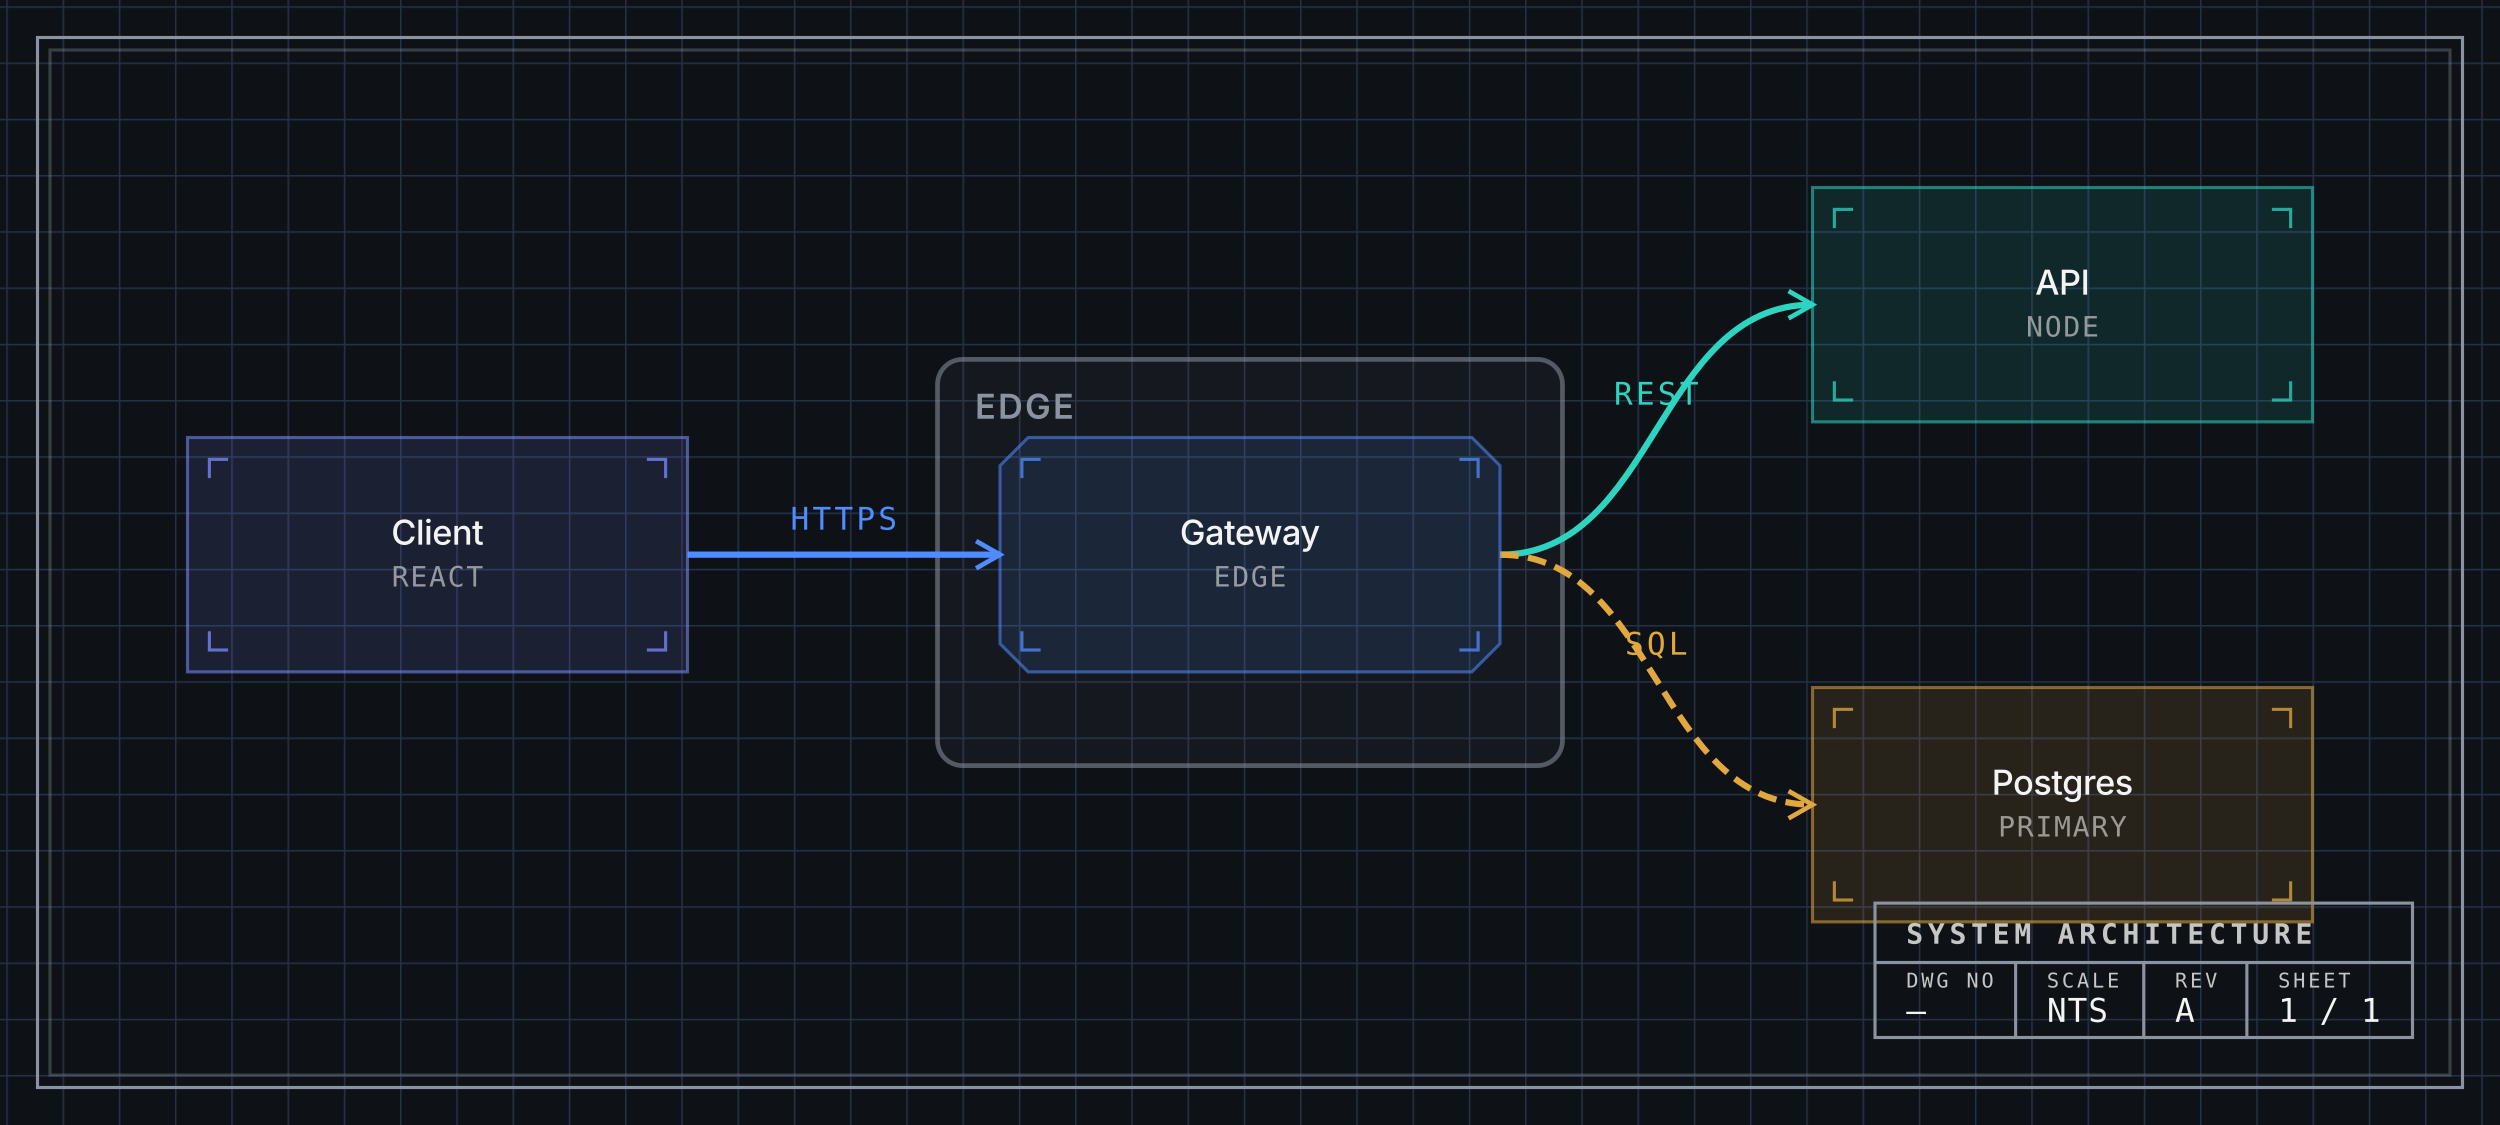
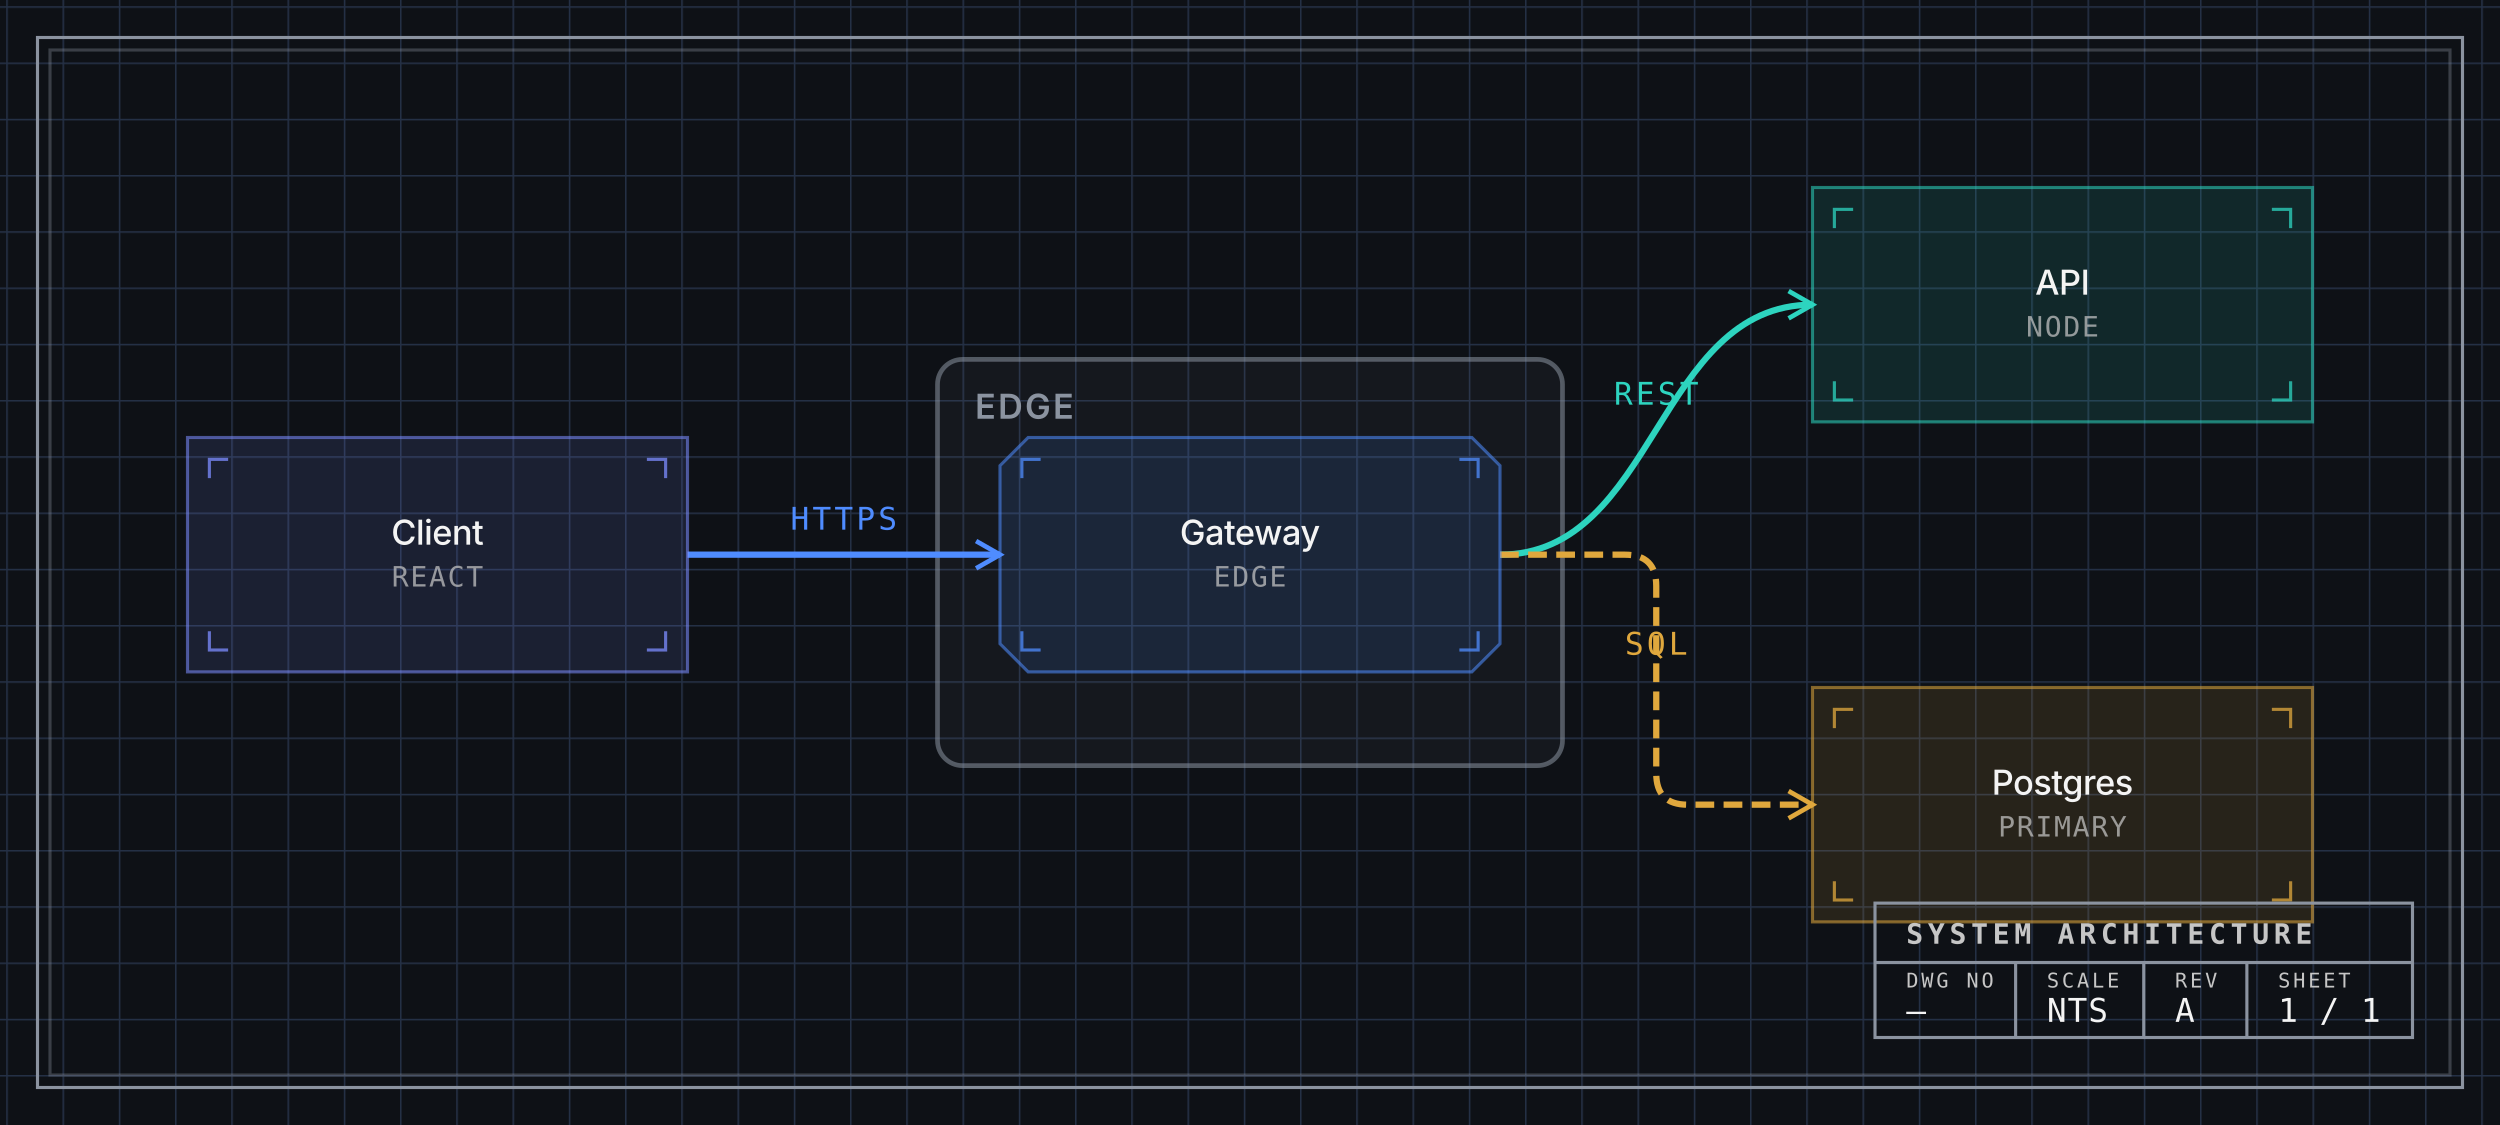
<svg xmlns="http://www.w3.org/2000/svg" width="800" height="360" viewBox="-20 -20 800 360">
  <rect x="-20" y="-20" width="800" height="360" fill="#0e1116" />
  <defs>
    <pattern id="grid" width="18" height="18" patternUnits="userSpaceOnUse">
      <path d="M 18 0 L 0 0 0 18" fill="none" stroke="rgba(125, 170, 255, 0.20)" stroke-width="1" />
    </pattern>
  </defs>
  <g opacity="1">
    <rect x="-20" y="-20" width="800" height="360" fill="url(#grid)" />
  </g>
  <rect x="280" y="95" width="200" height="130" rx="8" fill="#8b93a00f" stroke="#8b93a0" stroke-opacity="0.55" stroke-width="1.5" />
  <text x="292" y="114" fill="#8b93a0" font-size="11" font-weight="600" letter-spacing="0.7" font-family="system-ui, -apple-system, sans-serif">EDGE</text>
  <path d="M 200 157.5 C 250 157.5, 250 157.5, 300 157.5" fill="none" stroke="#4f8cff" stroke-width="2" />
  <path d="M -7 -4 L 0 0 L -7 4" fill="none" stroke="#4f8cff" stroke-width="1.5" stroke-linecap="square" transform="translate(300 157.5) rotate(0)" />
  <text x="250" y="149.5" text-anchor="middle" fill="#4f8cff" font-size="10" font-family="'JetBrains Mono', ui-monospace, monospace" letter-spacing="1">HTTPS</text>
  <path d="M 460 157.5 C 510 157.5, 510 77.5, 560 77.5" fill="none" stroke="#2dd4bf" stroke-width="2" />
  <path d="M -7 -4 L 0 0 L -7 4" fill="none" stroke="#2dd4bf" stroke-width="1.5" stroke-linecap="square" transform="translate(560 77.5) rotate(0)" />
  <text x="510" y="109.5" text-anchor="middle" fill="#2dd4bf" font-size="10" font-family="'JetBrains Mono', ui-monospace, monospace" letter-spacing="1">REST</text>
-   <path d="M 460 157.5 C 510 157.5, 510 237.5, 560 237.5" fill="none" stroke="#e0a83d" stroke-width="2" stroke-dasharray="6 3" />
+   <path d="M 460 157.5 L 500 157.5 Q 510 157.5 510 167.5 L 510 227.5 Q 510 237.5 520 237.5 L 560 237.5" fill="none" stroke="#e0a83d" stroke-width="2" stroke-dasharray="6 3" />
  <path d="M -7 -4 L 0 0 L -7 4" fill="none" stroke="#e0a83d" stroke-width="1.5" stroke-linecap="square" transform="translate(560 237.5) rotate(0)" />
  <text x="510" y="189.5" text-anchor="middle" fill="#e0a83d" font-size="10" font-family="'JetBrains Mono', ui-monospace, monospace" letter-spacing="1">SQL</text>
  <g opacity="1">
    <rect x="40" y="120" width="160" height="75" rx="0" fill="#7c8cff1f" stroke="#7c8cff" stroke-width="1" stroke-opacity="0.55" />
    <defs>
      <clipPath id="clip-client">
        <rect width="160" height="75" rx="0" />
      </clipPath>
    </defs>
    <g transform="translate(40 120)" clip-path="url(#clip-client)">
      <path d="M 7 13 V 7 H 13 M 147 7 H 153 V 13 M 153 62 V 68 H 147 M 13 68 H 7 V 62" stroke="#7c8cff" stroke-width="1" fill="none" opacity="0.75" />
    </g>
    <g transform="translate(40 120)" clip-path="url(#clip-client)">
      <text x="80" y="34.3" text-anchor="middle" fill="#f4f4f4" font-size="11" font-weight="500" font-family="system-ui, -apple-system, sans-serif" letter-spacing="-0.165">Client</text>
      <text x="80" y="47.7" text-anchor="middle" fill="#c6c6c6" opacity="0.72" font-size="9" font-family="'JetBrains Mono', ui-monospace, monospace" letter-spacing="0.54">REACT</text>
    </g>
  </g>
  <g opacity="1">
    <path d="M 9 0 L 151 0 L 160 9 L 160 66 L 151 75 L 9 75 L 0 66 L 0 9 Z" transform="translate(300 120)" fill="#4f8cff1f" stroke="#4f8cff" stroke-width="1" stroke-opacity="0.55" />
    <defs>
      <clipPath id="clip-gateway">
        <path d="M 9 0 L 151 0 L 160 9 L 160 66 L 151 75 L 9 75 L 0 66 L 0 9 Z" />
      </clipPath>
    </defs>
    <g transform="translate(300 120)" clip-path="url(#clip-gateway)">
      <path d="M 7 13 V 7 H 13 M 147 7 H 153 V 13 M 153 62 V 68 H 147 M 13 68 H 7 V 62" stroke="#4f8cff" stroke-width="1" fill="none" opacity="0.75" />
    </g>
    <g transform="translate(300 120)" clip-path="url(#clip-gateway)">
      <text x="80" y="34.3" text-anchor="middle" fill="#f4f4f4" font-size="11" font-weight="500" font-family="system-ui, -apple-system, sans-serif" letter-spacing="-0.165">Gateway</text>
      <text x="80" y="47.7" text-anchor="middle" fill="#c6c6c6" opacity="0.72" font-size="9" font-family="'JetBrains Mono', ui-monospace, monospace" letter-spacing="0.54">EDGE</text>
    </g>
  </g>
  <g opacity="1">
    <rect x="560" y="40" width="160" height="75" rx="0" fill="#2dd4bf1f" stroke="#2dd4bf" stroke-width="1" stroke-opacity="0.55" />
    <defs>
      <clipPath id="clip-api">
        <rect width="160" height="75" rx="0" />
      </clipPath>
    </defs>
    <g transform="translate(560 40)" clip-path="url(#clip-api)">
      <path d="M 7 13 V 7 H 13 M 147 7 H 153 V 13 M 153 62 V 68 H 147 M 13 68 H 7 V 62" stroke="#2dd4bf" stroke-width="1" fill="none" opacity="0.75" />
    </g>
    <g transform="translate(560 40)" clip-path="url(#clip-api)">
      <text x="80" y="34.3" text-anchor="middle" fill="#f4f4f4" font-size="11" font-weight="500" font-family="system-ui, -apple-system, sans-serif" letter-spacing="-0.165">API</text>
      <text x="80" y="47.7" text-anchor="middle" fill="#c6c6c6" opacity="0.72" font-size="9" font-family="'JetBrains Mono', ui-monospace, monospace" letter-spacing="0.54">NODE</text>
    </g>
  </g>
  <g opacity="1">
    <rect x="560" y="200" width="160" height="75" rx="0" fill="#e0a83d1f" stroke="#e0a83d" stroke-width="1" stroke-opacity="0.55" />
    <defs>
      <clipPath id="clip-db">
        <rect width="160" height="75" rx="0" />
      </clipPath>
    </defs>
    <g transform="translate(560 200)" clip-path="url(#clip-db)">
      <path d="M 7 13 V 7 H 13 M 147 7 H 153 V 13 M 153 62 V 68 H 147 M 13 68 H 7 V 62" stroke="#e0a83d" stroke-width="1" fill="none" opacity="0.75" />
    </g>
    <g transform="translate(560 200)" clip-path="url(#clip-db)">
      <text x="80" y="34.3" text-anchor="middle" fill="#f4f4f4" font-size="11" font-weight="500" font-family="system-ui, -apple-system, sans-serif" letter-spacing="-0.165">Postgres</text>
      <text x="80" y="47.7" text-anchor="middle" fill="#c6c6c6" opacity="0.72" font-size="9" font-family="'JetBrains Mono', ui-monospace, monospace" letter-spacing="0.54">PRIMARY</text>
    </g>
  </g>
  <rect x="-8" y="-8" width="776" height="336" stroke="#8b93a0" stroke-width="1" fill="none" />
  <rect x="-4" y="-4" width="768" height="328" stroke="#8b93a0" stroke-width="1" fill="none" opacity="0.35" />
  <g>
    <rect x="580" y="269" width="172" height="43" fill="none" stroke="#8b93a0" stroke-width="1" />
    <line x1="580" y1="288" x2="752" y2="288" stroke="#8b93a0" stroke-width="1" />
    <text x="590" y="282" font-family="'JetBrains Mono', ui-monospace, monospace" font-size="9" font-weight="600" letter-spacing="1.5" fill="#c6c6c6">SYSTEM ARCHITECTURE</text>
    <text x="590" y="296" font-family="'JetBrains Mono', ui-monospace, monospace" font-size="6.5" letter-spacing="0.9" fill="#c6c6c6">DWG NO</text>
    <text x="590" y="307" font-family="'JetBrains Mono', ui-monospace, monospace" font-size="10.5" letter-spacing="0.3" fill="#f4f4f4">—</text>
    <line x1="625" y1="288" x2="625" y2="312" stroke="#8b93a0" stroke-width="1" />
    <text x="635" y="296" font-family="'JetBrains Mono', ui-monospace, monospace" font-size="6.5" letter-spacing="0.9" fill="#c6c6c6">SCALE</text>
    <text x="635" y="307" font-family="'JetBrains Mono', ui-monospace, monospace" font-size="10.5" letter-spacing="0.3" fill="#f4f4f4">NTS</text>
    <line x1="666" y1="288" x2="666" y2="312" stroke="#8b93a0" stroke-width="1" />
    <text x="676" y="296" font-family="'JetBrains Mono', ui-monospace, monospace" font-size="6.5" letter-spacing="0.9" fill="#c6c6c6">REV</text>
    <text x="676" y="307" font-family="'JetBrains Mono', ui-monospace, monospace" font-size="10.5" letter-spacing="0.3" fill="#f4f4f4">A</text>
    <line x1="699" y1="288" x2="699" y2="312" stroke="#8b93a0" stroke-width="1" />
    <text x="709" y="296" font-family="'JetBrains Mono', ui-monospace, monospace" font-size="6.5" letter-spacing="0.9" fill="#c6c6c6">SHEET</text>
    <text x="709" y="307" font-family="'JetBrains Mono', ui-monospace, monospace" font-size="10.5" letter-spacing="0.3" fill="#f4f4f4">1 / 1</text>
  </g>
</svg>
